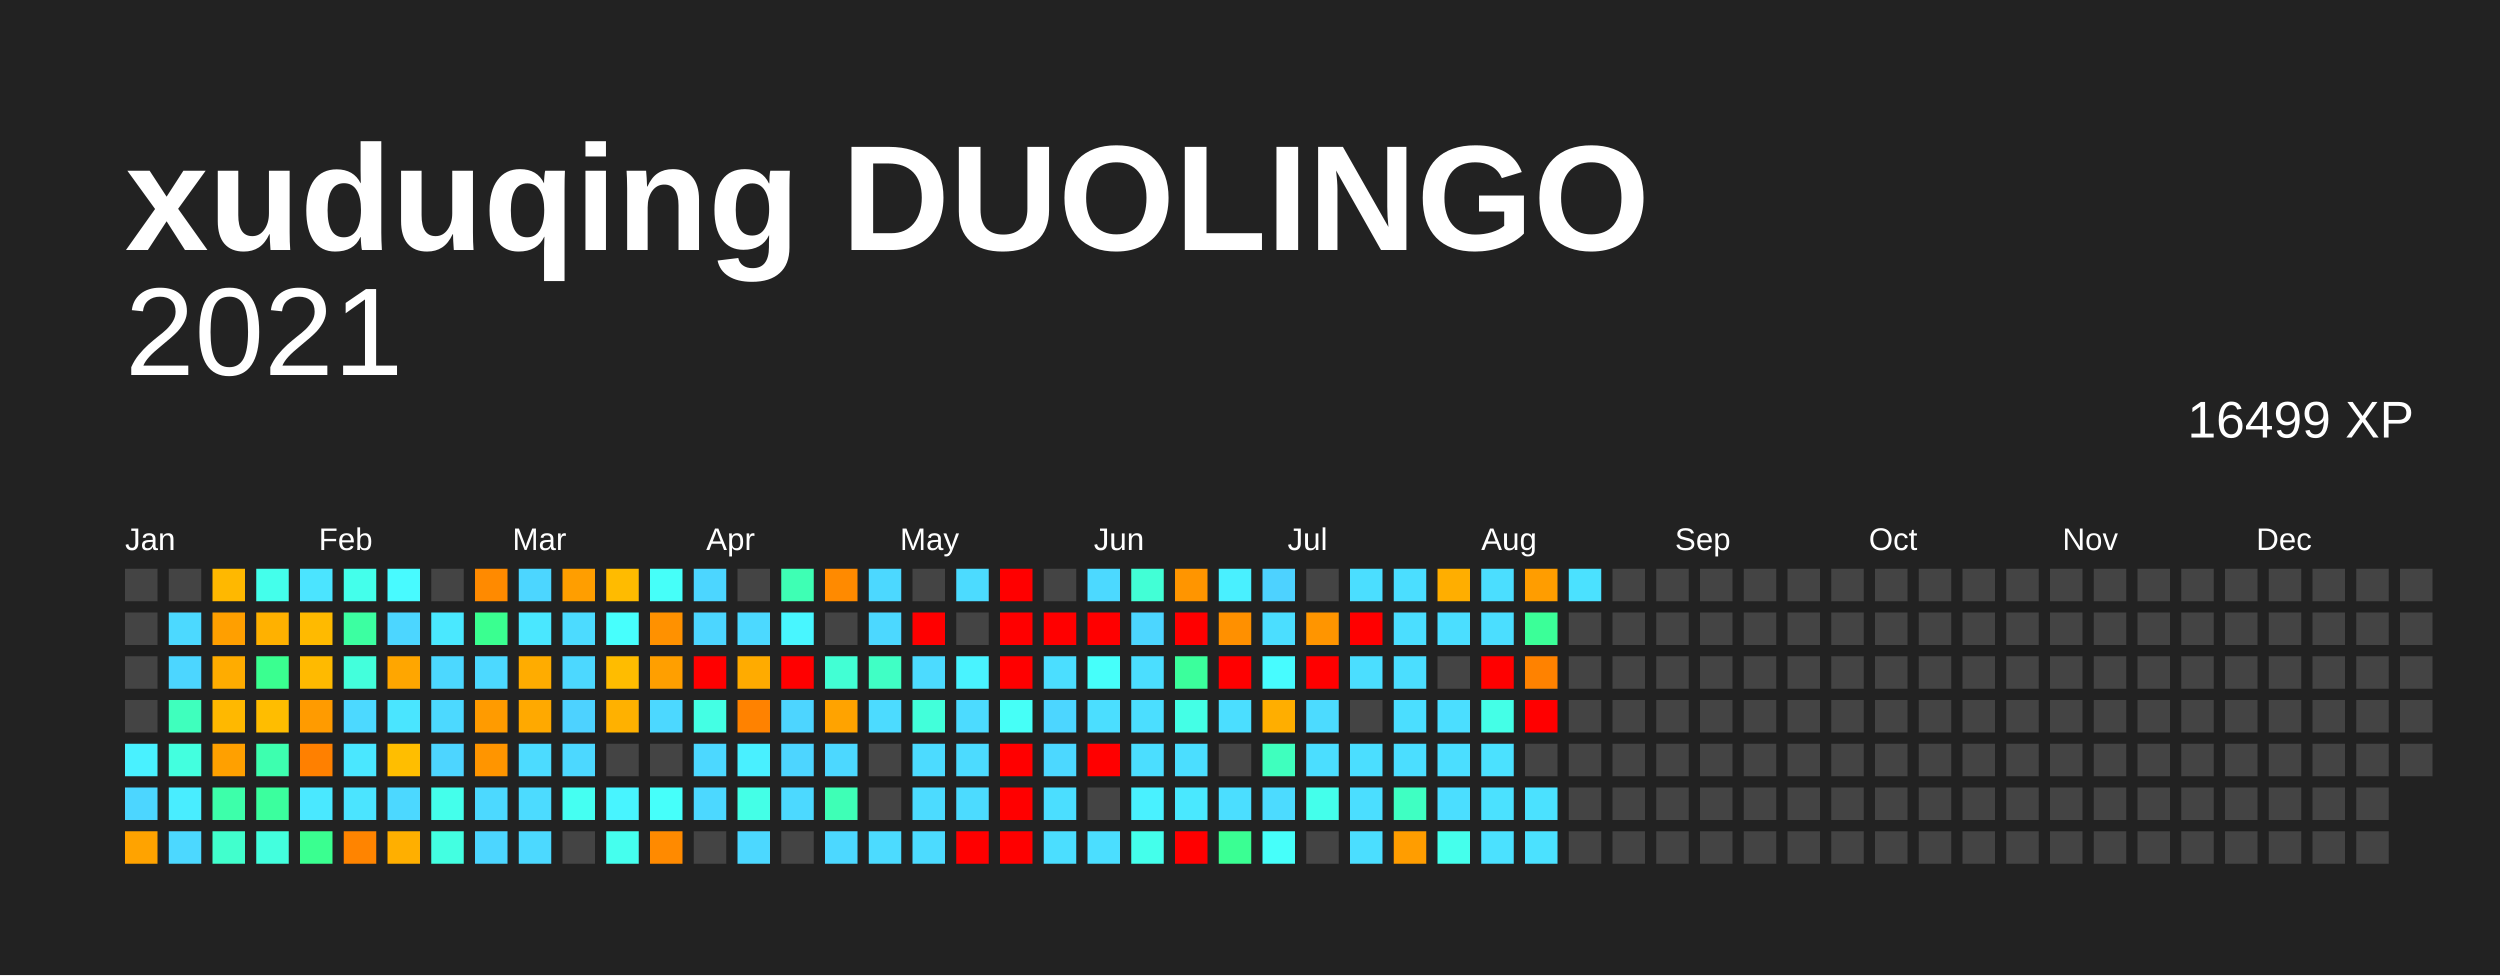
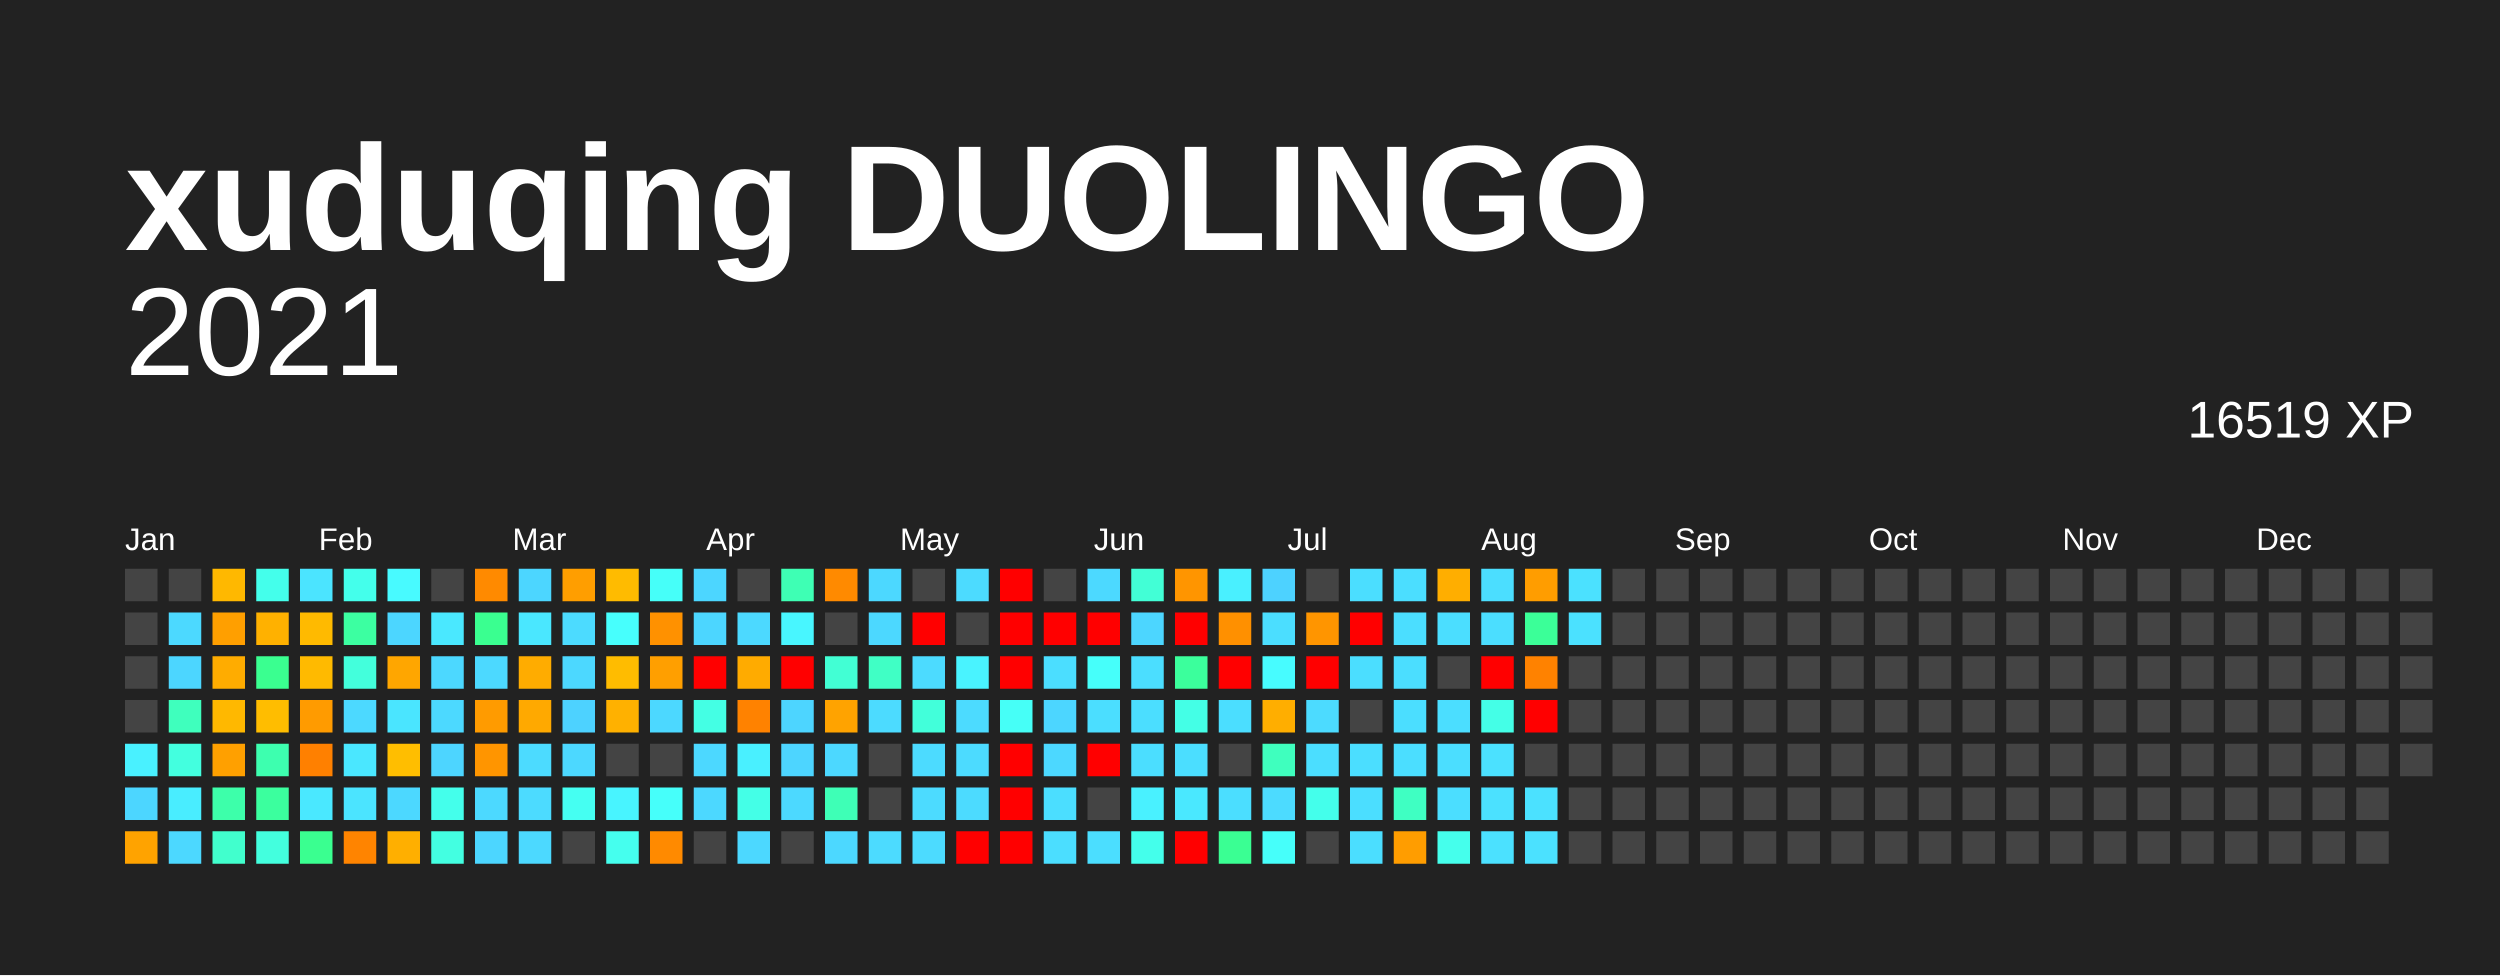
<svg xmlns="http://www.w3.org/2000/svg" baseProfile="full" height="78mm" version="1.1" viewBox="0,0,200,78" width="200mm">
  <defs />
  <rect fill="#222222" height="78" width="200" x="0" y="0" />
  <text fill="#FFFFFF" style="font-size:12px; font-family:Arial; font-weight:bold;" x="10" y="20">xuduqing DUOLINGO</text>
  <text alignment-baseline="hanging" fill="#FFFFFF" style="font-size:10.0px; font-family:Arial;" x="10" y="30">2021</text>
-   <text alignment-baseline="hanging" fill="#FFFFFF" style="font-size:4.125px; font-family:Arial;" x="175" y="35">16499 XP</text>
+   <text alignment-baseline="hanging" fill="#FFFFFF" style="font-size:4.125px; font-family:Arial;" x="175" y="35">16519 XP</text>
  <text fill="#FFFFFF" style="font-size:2.5px; font-family:Arial" x="10.0" y="44">Jan</text>
  <text fill="#FFFFFF" style="font-size:2.5px; font-family:Arial" x="25.5" y="44">Feb</text>
  <text fill="#FFFFFF" style="font-size:2.5px; font-family:Arial" x="41.0" y="44">Mar</text>
  <text fill="#FFFFFF" style="font-size:2.5px; font-family:Arial" x="56.5" y="44">Apr</text>
  <text fill="#FFFFFF" style="font-size:2.5px; font-family:Arial" x="72.0" y="44">May</text>
  <text fill="#FFFFFF" style="font-size:2.5px; font-family:Arial" x="87.5" y="44">Jun</text>
  <text fill="#FFFFFF" style="font-size:2.5px; font-family:Arial" x="103.0" y="44">Jul</text>
  <text fill="#FFFFFF" style="font-size:2.5px; font-family:Arial" x="118.5" y="44">Aug</text>
  <text fill="#FFFFFF" style="font-size:2.5px; font-family:Arial" x="134.0" y="44">Sep</text>
  <text fill="#FFFFFF" style="font-size:2.5px; font-family:Arial" x="149.5" y="44">Oct</text>
  <text fill="#FFFFFF" style="font-size:2.5px; font-family:Arial" x="165.0" y="44">Nov</text>
  <text fill="#FFFFFF" style="font-size:2.5px; font-family:Arial" x="180.5" y="44">Dec</text>
  <rect fill="#444444" height="2.6" width="2.6" x="10.0" y="45.5" />
  <rect fill="#444444" height="2.6" width="2.6" x="10.0" y="49.0" />
  <rect fill="#444444" height="2.6" width="2.6" x="10.0" y="52.5" />
  <rect fill="#444444" height="2.6" width="2.6" x="10.0" y="56.0" />
  <rect fill="#49f1ff" height="2.6" width="2.6" x="10.0" y="59.5" />
  <rect fill="#4cd6ff" height="2.6" width="2.6" x="10.0" y="63.0" />
  <rect fill="#ffa300" height="2.6" width="2.6" x="10.0" y="66.5" />
  <rect fill="#444444" height="2.6" width="2.6" x="13.5" y="45.5" />
  <rect fill="#4cd9ff" height="2.6" width="2.6" x="13.5" y="49.0" />
  <rect fill="#4cd6ff" height="2.6" width="2.6" x="13.5" y="52.5" />
  <rect fill="#3fffbd" height="2.6" width="2.6" x="13.5" y="56.0" />
  <rect fill="#43ffdf" height="2.6" width="2.6" x="13.5" y="59.5" />
  <rect fill="#49edff" height="2.6" width="2.6" x="13.5" y="63.0" />
  <rect fill="#4cd8ff" height="2.6" width="2.6" x="13.5" y="66.5" />
  <rect fill="#ffb800" height="2.6" width="2.6" x="17.0" y="45.5" />
  <rect fill="#ff9f00" height="2.6" width="2.6" x="17.0" y="49.0" />
  <rect fill="#ffac00" height="2.6" width="2.6" x="17.0" y="52.5" />
  <rect fill="#ffb800" height="2.6" width="2.6" x="17.0" y="56.0" />
  <rect fill="#ffa000" height="2.6" width="2.6" x="17.0" y="59.5" />
  <rect fill="#3dffaa" height="2.6" width="2.6" x="17.0" y="63.0" />
  <rect fill="#41ffcd" height="2.6" width="2.6" x="17.0" y="66.5" />
  <rect fill="#44ffeb" height="2.6" width="2.6" x="20.5" y="45.5" />
  <rect fill="#ffb100" height="2.6" width="2.6" x="20.5" y="49.0" />
  <rect fill="#3aff90" height="2.6" width="2.6" x="20.5" y="52.5" />
  <rect fill="#ffbd00" height="2.6" width="2.6" x="20.5" y="56.0" />
  <rect fill="#3dffaf" height="2.6" width="2.6" x="20.5" y="59.5" />
  <rect fill="#3bff9e" height="2.6" width="2.6" x="20.5" y="63.0" />
  <rect fill="#43ffde" height="2.6" width="2.6" x="20.5" y="66.5" />
  <rect fill="#4be4ff" height="2.6" width="2.6" x="24.0" y="45.5" />
  <rect fill="#ffba00" height="2.6" width="2.6" x="24.0" y="49.0" />
  <rect fill="#ffba00" height="2.6" width="2.6" x="24.0" y="52.5" />
  <rect fill="#ff9b00" height="2.6" width="2.6" x="24.0" y="56.0" />
  <rect fill="#ff8000" height="2.6" width="2.6" x="24.0" y="59.5" />
  <rect fill="#4ae8ff" height="2.6" width="2.6" x="24.0" y="63.0" />
  <rect fill="#3aff90" height="2.6" width="2.6" x="24.0" y="66.5" />
  <rect fill="#44ffeb" height="2.6" width="2.6" x="27.5" y="45.5" />
  <rect fill="#3cffa1" height="2.6" width="2.6" x="27.5" y="49.0" />
  <rect fill="#43ffdc" height="2.6" width="2.6" x="27.5" y="52.5" />
  <rect fill="#4cd9ff" height="2.6" width="2.6" x="27.5" y="56.0" />
  <rect fill="#4ae7ff" height="2.6" width="2.6" x="27.5" y="59.5" />
  <rect fill="#4be4ff" height="2.6" width="2.6" x="27.5" y="63.0" />
  <rect fill="#ff8400" height="2.6" width="2.6" x="27.5" y="66.5" />
  <rect fill="#48faff" height="2.6" width="2.6" x="31.0" y="45.5" />
  <rect fill="#4cd6ff" height="2.6" width="2.6" x="31.0" y="49.0" />
  <rect fill="#ffa600" height="2.6" width="2.6" x="31.0" y="52.5" />
  <rect fill="#4ae5ff" height="2.6" width="2.6" x="31.0" y="56.0" />
  <rect fill="#ffbe00" height="2.6" width="2.6" x="31.0" y="59.5" />
  <rect fill="#4cd8ff" height="2.6" width="2.6" x="31.0" y="63.0" />
  <rect fill="#ffaf00" height="2.6" width="2.6" x="31.0" y="66.5" />
  <rect fill="#444444" height="2.6" width="2.6" x="34.5" y="45.5" />
  <rect fill="#4ae8ff" height="2.6" width="2.6" x="34.5" y="49.0" />
  <rect fill="#4cd8ff" height="2.6" width="2.6" x="34.5" y="52.5" />
  <rect fill="#4cd9ff" height="2.6" width="2.6" x="34.5" y="56.0" />
  <rect fill="#4dd5ff" height="2.6" width="2.6" x="34.5" y="59.5" />
  <rect fill="#44ffeb" height="2.6" width="2.6" x="34.5" y="63.0" />
  <rect fill="#43ffe1" height="2.6" width="2.6" x="34.5" y="66.5" />
  <rect fill="#ff8a00" height="2.6" width="2.6" x="38.0" y="45.5" />
  <rect fill="#3aff90" height="2.6" width="2.6" x="38.0" y="49.0" />
  <rect fill="#4cd9ff" height="2.6" width="2.6" x="38.0" y="52.5" />
  <rect fill="#ff9b00" height="2.6" width="2.6" x="38.0" y="56.0" />
  <rect fill="#ff9500" height="2.6" width="2.6" x="38.0" y="59.5" />
  <rect fill="#4cd9ff" height="2.6" width="2.6" x="38.0" y="63.0" />
  <rect fill="#4cd6ff" height="2.6" width="2.6" x="38.0" y="66.5" />
  <rect fill="#4cd6ff" height="2.6" width="2.6" x="41.5" y="45.5" />
  <rect fill="#4ae7ff" height="2.6" width="2.6" x="41.5" y="49.0" />
  <rect fill="#ffac00" height="2.6" width="2.6" x="41.5" y="52.5" />
  <rect fill="#ffa900" height="2.6" width="2.6" x="41.5" y="56.0" />
  <rect fill="#4cdbff" height="2.6" width="2.6" x="41.5" y="59.5" />
  <rect fill="#4cdbff" height="2.6" width="2.6" x="41.5" y="63.0" />
  <rect fill="#4cd9ff" height="2.6" width="2.6" x="41.5" y="66.5" />
  <rect fill="#ff9e00" height="2.6" width="2.6" x="45.0" y="45.5" />
  <rect fill="#4cdbff" height="2.6" width="2.6" x="45.0" y="49.0" />
  <rect fill="#4cd8ff" height="2.6" width="2.6" x="45.0" y="52.5" />
  <rect fill="#4dd2ff" height="2.6" width="2.6" x="45.0" y="56.0" />
  <rect fill="#4cd8ff" height="2.6" width="2.6" x="45.0" y="59.5" />
  <rect fill="#45fff2" height="2.6" width="2.6" x="45.0" y="63.0" />
  <rect fill="#444444" height="2.6" width="2.6" x="45.0" y="66.5" />
  <rect fill="#ffbb00" height="2.6" width="2.6" x="48.5" y="45.5" />
  <rect fill="#47fffd" height="2.6" width="2.6" x="48.5" y="49.0" />
  <rect fill="#ffbc00" height="2.6" width="2.6" x="48.5" y="52.5" />
  <rect fill="#ffb100" height="2.6" width="2.6" x="48.5" y="56.0" />
  <rect fill="#444444" height="2.6" width="2.6" x="48.5" y="59.5" />
  <rect fill="#48f4ff" height="2.6" width="2.6" x="48.5" y="63.0" />
  <rect fill="#45ffee" height="2.6" width="2.6" x="48.5" y="66.5" />
  <rect fill="#46fff9" height="2.6" width="2.6" x="52.0" y="45.5" />
  <rect fill="#ff9100" height="2.6" width="2.6" x="52.0" y="49.0" />
  <rect fill="#ff9f00" height="2.6" width="2.6" x="52.0" y="52.5" />
  <rect fill="#4cd8ff" height="2.6" width="2.6" x="52.0" y="56.0" />
  <rect fill="#444444" height="2.6" width="2.6" x="52.0" y="59.5" />
  <rect fill="#46fffa" height="2.6" width="2.6" x="52.0" y="63.0" />
  <rect fill="#ff8a00" height="2.6" width="2.6" x="52.0" y="66.5" />
  <rect fill="#4cd6ff" height="2.6" width="2.6" x="55.5" y="45.5" />
  <rect fill="#4cd6ff" height="2.6" width="2.6" x="55.5" y="49.0" />
  <rect fill="red" height="2.6" width="2.6" x="55.5" y="52.5" />
  <rect fill="#44ffe4" height="2.6" width="2.6" x="55.5" y="56.0" />
  <rect fill="#4cd8ff" height="2.6" width="2.6" x="55.5" y="59.5" />
  <rect fill="#4cd8ff" height="2.6" width="2.6" x="55.5" y="63.0" />
  <rect fill="#444444" height="2.6" width="2.6" x="55.5" y="66.5" />
  <rect fill="#444444" height="2.6" width="2.6" x="59.0" y="45.5" />
  <rect fill="#4cd9ff" height="2.6" width="2.6" x="59.0" y="49.0" />
  <rect fill="#ffab00" height="2.6" width="2.6" x="59.0" y="52.5" />
  <rect fill="#ff8200" height="2.6" width="2.6" x="59.0" y="56.0" />
  <rect fill="#49f0ff" height="2.6" width="2.6" x="59.0" y="59.5" />
  <rect fill="#44ffe7" height="2.6" width="2.6" x="59.0" y="63.0" />
  <rect fill="#4cd8ff" height="2.6" width="2.6" x="59.0" y="66.5" />
  <rect fill="#3effb4" height="2.6" width="2.6" x="62.5" y="45.5" />
  <rect fill="#48f6ff" height="2.6" width="2.6" x="62.5" y="49.0" />
  <rect fill="red" height="2.6" width="2.6" x="62.5" y="52.5" />
  <rect fill="#4dd5ff" height="2.6" width="2.6" x="62.5" y="56.0" />
  <rect fill="#4dd5ff" height="2.6" width="2.6" x="62.5" y="59.5" />
  <rect fill="#4cd9ff" height="2.6" width="2.6" x="62.5" y="63.0" />
  <rect fill="#444444" height="2.6" width="2.6" x="62.5" y="66.5" />
  <rect fill="#ff8a00" height="2.6" width="2.6" x="66.0" y="45.5" />
  <rect fill="#444444" height="2.6" width="2.6" x="66.0" y="49.0" />
  <rect fill="#42ffd4" height="2.6" width="2.6" x="66.0" y="52.5" />
  <rect fill="#ffa300" height="2.6" width="2.6" x="66.0" y="56.0" />
  <rect fill="#4cd8ff" height="2.6" width="2.6" x="66.0" y="59.5" />
  <rect fill="#3effb6" height="2.6" width="2.6" x="66.0" y="63.0" />
  <rect fill="#4cd8ff" height="2.6" width="2.6" x="66.0" y="66.5" />
  <rect fill="#4cd8ff" height="2.6" width="2.6" x="69.5" y="45.5" />
  <rect fill="#4cd8ff" height="2.6" width="2.6" x="69.5" y="49.0" />
  <rect fill="#40ffc5" height="2.6" width="2.6" x="69.5" y="52.5" />
  <rect fill="#4cdbff" height="2.6" width="2.6" x="69.5" y="56.0" />
  <rect fill="#444444" height="2.6" width="2.6" x="69.5" y="59.5" />
  <rect fill="#444444" height="2.6" width="2.6" x="69.5" y="63.0" />
  <rect fill="#4cdbff" height="2.6" width="2.6" x="69.5" y="66.5" />
  <rect fill="#444444" height="2.6" width="2.6" x="73.0" y="45.5" />
  <rect fill="red" height="2.6" width="2.6" x="73.0" y="49.0" />
  <rect fill="#4cdbff" height="2.6" width="2.6" x="73.0" y="52.5" />
  <rect fill="#42ffda" height="2.6" width="2.6" x="73.0" y="56.0" />
  <rect fill="#4cdbff" height="2.6" width="2.6" x="73.0" y="59.5" />
  <rect fill="#4cdbff" height="2.6" width="2.6" x="73.0" y="63.0" />
  <rect fill="#4cdbff" height="2.6" width="2.6" x="73.0" y="66.5" />
  <rect fill="#4cdbff" height="2.6" width="2.6" x="76.5" y="45.5" />
  <rect fill="#444444" height="2.6" width="2.6" x="76.5" y="49.0" />
  <rect fill="#49f3ff" height="2.6" width="2.6" x="76.5" y="52.5" />
  <rect fill="#4cdbff" height="2.6" width="2.6" x="76.5" y="56.0" />
  <rect fill="#4cdbff" height="2.6" width="2.6" x="76.5" y="59.5" />
  <rect fill="#4cdbff" height="2.6" width="2.6" x="76.5" y="63.0" />
  <rect fill="red" height="2.6" width="2.6" x="76.5" y="66.5" />
  <rect fill="red" height="2.6" width="2.6" x="80.0" y="45.5" />
  <rect fill="red" height="2.6" width="2.6" x="80.0" y="49.0" />
  <rect fill="red" height="2.6" width="2.6" x="80.0" y="52.5" />
  <rect fill="#46fff7" height="2.6" width="2.6" x="80.0" y="56.0" />
  <rect fill="red" height="2.6" width="2.6" x="80.0" y="59.5" />
  <rect fill="red" height="2.6" width="2.6" x="80.0" y="63.0" />
  <rect fill="red" height="2.6" width="2.6" x="80.0" y="66.5" />
  <rect fill="#444444" height="2.6" width="2.6" x="83.5" y="45.5" />
  <rect fill="red" height="2.6" width="2.6" x="83.5" y="49.0" />
  <rect fill="#4bdeff" height="2.6" width="2.6" x="83.5" y="52.5" />
  <rect fill="#4cd6ff" height="2.6" width="2.6" x="83.5" y="56.0" />
  <rect fill="#4cd8ff" height="2.6" width="2.6" x="83.5" y="59.5" />
  <rect fill="#4bdeff" height="2.6" width="2.6" x="83.5" y="63.0" />
  <rect fill="#4bdeff" height="2.6" width="2.6" x="83.5" y="66.5" />
  <rect fill="#4cd9ff" height="2.6" width="2.6" x="87.0" y="45.5" />
  <rect fill="red" height="2.6" width="2.6" x="87.0" y="49.0" />
  <rect fill="#46fffa" height="2.6" width="2.6" x="87.0" y="52.5" />
  <rect fill="#4bdeff" height="2.6" width="2.6" x="87.0" y="56.0" />
  <rect fill="red" height="2.6" width="2.6" x="87.0" y="59.5" />
  <rect fill="#444444" height="2.6" width="2.6" x="87.0" y="63.0" />
  <rect fill="#4bdeff" height="2.6" width="2.6" x="87.0" y="66.5" />
  <rect fill="#42ffd6" height="2.6" width="2.6" x="90.5" y="45.5" />
  <rect fill="#4cd6ff" height="2.6" width="2.6" x="90.5" y="49.0" />
  <rect fill="#4bdeff" height="2.6" width="2.6" x="90.5" y="52.5" />
  <rect fill="#4bdeff" height="2.6" width="2.6" x="90.5" y="56.0" />
  <rect fill="#4bdeff" height="2.6" width="2.6" x="90.5" y="59.5" />
  <rect fill="#49f1ff" height="2.6" width="2.6" x="90.5" y="63.0" />
  <rect fill="#44ffeb" height="2.6" width="2.6" x="90.5" y="66.5" />
  <rect fill="#ff9500" height="2.6" width="2.6" x="94.0" y="45.5" />
  <rect fill="red" height="2.6" width="2.6" x="94.0" y="49.0" />
  <rect fill="#3bff9c" height="2.6" width="2.6" x="94.0" y="52.5" />
  <rect fill="#44ffe6" height="2.6" width="2.6" x="94.0" y="56.0" />
  <rect fill="#4bdeff" height="2.6" width="2.6" x="94.0" y="59.5" />
  <rect fill="#4ae8ff" height="2.6" width="2.6" x="94.0" y="63.0" />
  <rect fill="red" height="2.6" width="2.6" x="94.0" y="66.5" />
  <rect fill="#49f0ff" height="2.6" width="2.6" x="97.5" y="45.5" />
  <rect fill="#ff9000" height="2.6" width="2.6" x="97.5" y="49.0" />
  <rect fill="red" height="2.6" width="2.6" x="97.5" y="52.5" />
  <rect fill="#4bdeff" height="2.6" width="2.6" x="97.5" y="56.0" />
  <rect fill="#444444" height="2.6" width="2.6" x="97.5" y="59.5" />
  <rect fill="#4bdeff" height="2.6" width="2.6" x="97.5" y="63.0" />
  <rect fill="#3aff93" height="2.6" width="2.6" x="97.5" y="66.5" />
  <rect fill="#4dd2ff" height="2.6" width="2.6" x="101.0" y="45.5" />
  <rect fill="#4bdeff" height="2.6" width="2.6" x="101.0" y="49.0" />
  <rect fill="#47fcff" height="2.6" width="2.6" x="101.0" y="52.5" />
  <rect fill="#ffae00" height="2.6" width="2.6" x="101.0" y="56.0" />
  <rect fill="#3fffbe" height="2.6" width="2.6" x="101.0" y="59.5" />
  <rect fill="#4cdbff" height="2.6" width="2.6" x="101.0" y="63.0" />
  <rect fill="#46fffa" height="2.6" width="2.6" x="101.0" y="66.5" />
  <rect fill="#444444" height="2.6" width="2.6" x="104.5" y="45.5" />
  <rect fill="#ff9500" height="2.6" width="2.6" x="104.5" y="49.0" />
  <rect fill="red" height="2.6" width="2.6" x="104.5" y="52.5" />
  <rect fill="#4cdbff" height="2.6" width="2.6" x="104.5" y="56.0" />
  <rect fill="#4bdeff" height="2.6" width="2.6" x="104.5" y="59.5" />
  <rect fill="#44ffeb" height="2.6" width="2.6" x="104.5" y="63.0" />
  <rect fill="#444444" height="2.6" width="2.6" x="104.5" y="66.5" />
  <rect fill="#4bdeff" height="2.6" width="2.6" x="108.0" y="45.5" />
  <rect fill="red" height="2.6" width="2.6" x="108.0" y="49.0" />
  <rect fill="#4bdeff" height="2.6" width="2.6" x="108.0" y="52.5" />
  <rect fill="#444444" height="2.6" width="2.6" x="108.0" y="56.0" />
  <rect fill="#4bdeff" height="2.6" width="2.6" x="108.0" y="59.5" />
  <rect fill="#4bdeff" height="2.6" width="2.6" x="108.0" y="63.0" />
  <rect fill="#4bdeff" height="2.6" width="2.6" x="108.0" y="66.5" />
  <rect fill="#4bdeff" height="2.6" width="2.6" x="111.5" y="45.5" />
  <rect fill="#4bdeff" height="2.6" width="2.6" x="111.5" y="49.0" />
  <rect fill="#4bdeff" height="2.6" width="2.6" x="111.5" y="52.5" />
  <rect fill="#4bdeff" height="2.6" width="2.6" x="111.5" y="56.0" />
  <rect fill="#4bdeff" height="2.6" width="2.6" x="111.5" y="59.5" />
  <rect fill="#3fffc2" height="2.6" width="2.6" x="111.5" y="63.0" />
  <rect fill="#ff9d00" height="2.6" width="2.6" x="111.5" y="66.5" />
  <rect fill="#ffae00" height="2.6" width="2.6" x="115.0" y="45.5" />
  <rect fill="#4bdeff" height="2.6" width="2.6" x="115.0" y="49.0" />
  <rect fill="#444444" height="2.6" width="2.6" x="115.0" y="52.5" />
  <rect fill="#4bdeff" height="2.6" width="2.6" x="115.0" y="56.0" />
  <rect fill="#4bdeff" height="2.6" width="2.6" x="115.0" y="59.5" />
  <rect fill="#4bdeff" height="2.6" width="2.6" x="115.0" y="63.0" />
  <rect fill="#45ffec" height="2.6" width="2.6" x="115.0" y="66.5" />
  <rect fill="#4bdeff" height="2.6" width="2.6" x="118.5" y="45.5" />
  <rect fill="#4bdeff" height="2.6" width="2.6" x="118.5" y="49.0" />
  <rect fill="red" height="2.6" width="2.6" x="118.5" y="52.5" />
  <rect fill="#44ffe7" height="2.6" width="2.6" x="118.5" y="56.0" />
  <rect fill="#4be1ff" height="2.6" width="2.6" x="118.5" y="59.5" />
  <rect fill="#4be1ff" height="2.6" width="2.6" x="118.5" y="63.0" />
  <rect fill="#4be1ff" height="2.6" width="2.6" x="118.5" y="66.5" />
  <rect fill="#ff9d00" height="2.6" width="2.6" x="122.0" y="45.5" />
  <rect fill="#3bff98" height="2.6" width="2.6" x="122.0" y="49.0" />
  <rect fill="#ff8200" height="2.6" width="2.6" x="122.0" y="52.5" />
  <rect fill="red" height="2.6" width="2.6" x="122.0" y="56.0" />
  <rect fill="#444444" height="2.6" width="2.6" x="122.0" y="59.5" />
  <rect fill="#4be1ff" height="2.6" width="2.6" x="122.0" y="63.0" />
  <rect fill="#4be1ff" height="2.6" width="2.6" x="122.0" y="66.5" />
  <rect fill="#4be1ff" height="2.6" width="2.6" x="125.5" y="45.5" />
-   <rect fill="#444444" height="2.6" width="2.6" x="125.5" y="49.0" />
+   <rect fill="#4be1ff" height="2.6" width="2.6" x="125.5" y="49.0" />
  <rect fill="#444444" height="2.6" width="2.6" x="125.5" y="52.5" />
  <rect fill="#444444" height="2.6" width="2.6" x="125.5" y="56.0" />
  <rect fill="#444444" height="2.6" width="2.6" x="125.5" y="59.5" />
  <rect fill="#444444" height="2.6" width="2.6" x="125.5" y="63.0" />
  <rect fill="#444444" height="2.6" width="2.6" x="125.5" y="66.5" />
  <rect fill="#444444" height="2.6" width="2.6" x="129.0" y="45.5" />
  <rect fill="#444444" height="2.6" width="2.6" x="129.0" y="49.0" />
  <rect fill="#444444" height="2.6" width="2.6" x="129.0" y="52.5" />
  <rect fill="#444444" height="2.6" width="2.6" x="129.0" y="56.0" />
  <rect fill="#444444" height="2.6" width="2.6" x="129.0" y="59.5" />
  <rect fill="#444444" height="2.6" width="2.6" x="129.0" y="63.0" />
  <rect fill="#444444" height="2.6" width="2.6" x="129.0" y="66.5" />
  <rect fill="#444444" height="2.6" width="2.6" x="132.5" y="45.5" />
  <rect fill="#444444" height="2.6" width="2.6" x="132.5" y="49.0" />
  <rect fill="#444444" height="2.6" width="2.6" x="132.5" y="52.5" />
  <rect fill="#444444" height="2.6" width="2.6" x="132.5" y="56.0" />
  <rect fill="#444444" height="2.6" width="2.6" x="132.5" y="59.5" />
  <rect fill="#444444" height="2.6" width="2.6" x="132.5" y="63.0" />
  <rect fill="#444444" height="2.6" width="2.6" x="132.5" y="66.5" />
  <rect fill="#444444" height="2.6" width="2.6" x="136.0" y="45.5" />
  <rect fill="#444444" height="2.6" width="2.6" x="136.0" y="49.0" />
  <rect fill="#444444" height="2.6" width="2.6" x="136.0" y="52.5" />
  <rect fill="#444444" height="2.6" width="2.6" x="136.0" y="56.0" />
  <rect fill="#444444" height="2.6" width="2.6" x="136.0" y="59.5" />
  <rect fill="#444444" height="2.6" width="2.6" x="136.0" y="63.0" />
  <rect fill="#444444" height="2.6" width="2.6" x="136.0" y="66.5" />
  <rect fill="#444444" height="2.6" width="2.6" x="139.5" y="45.5" />
  <rect fill="#444444" height="2.6" width="2.6" x="139.5" y="49.0" />
  <rect fill="#444444" height="2.6" width="2.6" x="139.5" y="52.5" />
  <rect fill="#444444" height="2.6" width="2.6" x="139.5" y="56.0" />
  <rect fill="#444444" height="2.6" width="2.6" x="139.5" y="59.5" />
  <rect fill="#444444" height="2.6" width="2.6" x="139.5" y="63.0" />
  <rect fill="#444444" height="2.6" width="2.6" x="139.5" y="66.5" />
  <rect fill="#444444" height="2.6" width="2.6" x="143.0" y="45.5" />
  <rect fill="#444444" height="2.6" width="2.6" x="143.0" y="49.0" />
  <rect fill="#444444" height="2.6" width="2.6" x="143.0" y="52.5" />
  <rect fill="#444444" height="2.6" width="2.6" x="143.0" y="56.0" />
  <rect fill="#444444" height="2.6" width="2.6" x="143.0" y="59.5" />
  <rect fill="#444444" height="2.6" width="2.6" x="143.0" y="63.0" />
  <rect fill="#444444" height="2.6" width="2.6" x="143.0" y="66.5" />
  <rect fill="#444444" height="2.6" width="2.6" x="146.5" y="45.5" />
  <rect fill="#444444" height="2.6" width="2.6" x="146.5" y="49.0" />
  <rect fill="#444444" height="2.6" width="2.6" x="146.5" y="52.5" />
  <rect fill="#444444" height="2.6" width="2.6" x="146.5" y="56.0" />
  <rect fill="#444444" height="2.6" width="2.6" x="146.5" y="59.5" />
  <rect fill="#444444" height="2.6" width="2.6" x="146.5" y="63.0" />
  <rect fill="#444444" height="2.6" width="2.6" x="146.5" y="66.5" />
  <rect fill="#444444" height="2.6" width="2.6" x="150.0" y="45.5" />
  <rect fill="#444444" height="2.6" width="2.6" x="150.0" y="49.0" />
  <rect fill="#444444" height="2.6" width="2.6" x="150.0" y="52.5" />
  <rect fill="#444444" height="2.6" width="2.6" x="150.0" y="56.0" />
  <rect fill="#444444" height="2.6" width="2.6" x="150.0" y="59.5" />
  <rect fill="#444444" height="2.6" width="2.6" x="150.0" y="63.0" />
  <rect fill="#444444" height="2.6" width="2.6" x="150.0" y="66.5" />
  <rect fill="#444444" height="2.6" width="2.6" x="153.5" y="45.5" />
  <rect fill="#444444" height="2.6" width="2.6" x="153.5" y="49.0" />
  <rect fill="#444444" height="2.6" width="2.6" x="153.5" y="52.5" />
  <rect fill="#444444" height="2.6" width="2.6" x="153.5" y="56.0" />
  <rect fill="#444444" height="2.6" width="2.6" x="153.5" y="59.5" />
  <rect fill="#444444" height="2.6" width="2.6" x="153.5" y="63.0" />
  <rect fill="#444444" height="2.6" width="2.6" x="153.5" y="66.5" />
  <rect fill="#444444" height="2.6" width="2.6" x="157.0" y="45.5" />
  <rect fill="#444444" height="2.6" width="2.6" x="157.0" y="49.0" />
  <rect fill="#444444" height="2.6" width="2.6" x="157.0" y="52.5" />
  <rect fill="#444444" height="2.6" width="2.6" x="157.0" y="56.0" />
  <rect fill="#444444" height="2.6" width="2.6" x="157.0" y="59.5" />
  <rect fill="#444444" height="2.6" width="2.6" x="157.0" y="63.0" />
  <rect fill="#444444" height="2.6" width="2.6" x="157.0" y="66.5" />
  <rect fill="#444444" height="2.6" width="2.6" x="160.5" y="45.5" />
  <rect fill="#444444" height="2.6" width="2.6" x="160.5" y="49.0" />
  <rect fill="#444444" height="2.6" width="2.6" x="160.5" y="52.5" />
  <rect fill="#444444" height="2.6" width="2.6" x="160.5" y="56.0" />
  <rect fill="#444444" height="2.6" width="2.6" x="160.5" y="59.5" />
  <rect fill="#444444" height="2.6" width="2.6" x="160.5" y="63.0" />
  <rect fill="#444444" height="2.6" width="2.6" x="160.5" y="66.5" />
  <rect fill="#444444" height="2.6" width="2.6" x="164.0" y="45.5" />
  <rect fill="#444444" height="2.6" width="2.6" x="164.0" y="49.0" />
  <rect fill="#444444" height="2.6" width="2.6" x="164.0" y="52.5" />
  <rect fill="#444444" height="2.6" width="2.6" x="164.0" y="56.0" />
  <rect fill="#444444" height="2.6" width="2.6" x="164.0" y="59.5" />
  <rect fill="#444444" height="2.6" width="2.6" x="164.0" y="63.0" />
  <rect fill="#444444" height="2.6" width="2.6" x="164.0" y="66.5" />
  <rect fill="#444444" height="2.6" width="2.6" x="167.5" y="45.5" />
  <rect fill="#444444" height="2.6" width="2.6" x="167.5" y="49.0" />
  <rect fill="#444444" height="2.6" width="2.6" x="167.5" y="52.5" />
  <rect fill="#444444" height="2.6" width="2.6" x="167.5" y="56.0" />
  <rect fill="#444444" height="2.6" width="2.6" x="167.5" y="59.5" />
  <rect fill="#444444" height="2.6" width="2.6" x="167.5" y="63.0" />
  <rect fill="#444444" height="2.6" width="2.6" x="167.5" y="66.5" />
  <rect fill="#444444" height="2.6" width="2.6" x="171.0" y="45.5" />
  <rect fill="#444444" height="2.6" width="2.6" x="171.0" y="49.0" />
  <rect fill="#444444" height="2.6" width="2.6" x="171.0" y="52.5" />
  <rect fill="#444444" height="2.6" width="2.6" x="171.0" y="56.0" />
  <rect fill="#444444" height="2.6" width="2.6" x="171.0" y="59.5" />
  <rect fill="#444444" height="2.6" width="2.6" x="171.0" y="63.0" />
  <rect fill="#444444" height="2.6" width="2.6" x="171.0" y="66.5" />
  <rect fill="#444444" height="2.6" width="2.6" x="174.5" y="45.5" />
  <rect fill="#444444" height="2.6" width="2.6" x="174.5" y="49.0" />
  <rect fill="#444444" height="2.6" width="2.6" x="174.5" y="52.5" />
  <rect fill="#444444" height="2.6" width="2.6" x="174.5" y="56.0" />
  <rect fill="#444444" height="2.6" width="2.6" x="174.5" y="59.5" />
  <rect fill="#444444" height="2.6" width="2.6" x="174.5" y="63.0" />
  <rect fill="#444444" height="2.6" width="2.6" x="174.5" y="66.5" />
  <rect fill="#444444" height="2.6" width="2.6" x="178.0" y="45.5" />
  <rect fill="#444444" height="2.6" width="2.6" x="178.0" y="49.0" />
  <rect fill="#444444" height="2.6" width="2.6" x="178.0" y="52.5" />
  <rect fill="#444444" height="2.6" width="2.6" x="178.0" y="56.0" />
  <rect fill="#444444" height="2.6" width="2.6" x="178.0" y="59.5" />
  <rect fill="#444444" height="2.6" width="2.6" x="178.0" y="63.0" />
  <rect fill="#444444" height="2.6" width="2.6" x="178.0" y="66.5" />
  <rect fill="#444444" height="2.6" width="2.6" x="181.5" y="45.5" />
  <rect fill="#444444" height="2.6" width="2.6" x="181.5" y="49.0" />
  <rect fill="#444444" height="2.6" width="2.6" x="181.5" y="52.5" />
  <rect fill="#444444" height="2.6" width="2.6" x="181.5" y="56.0" />
  <rect fill="#444444" height="2.6" width="2.6" x="181.5" y="59.5" />
  <rect fill="#444444" height="2.6" width="2.6" x="181.5" y="63.0" />
  <rect fill="#444444" height="2.6" width="2.6" x="181.5" y="66.5" />
  <rect fill="#444444" height="2.6" width="2.6" x="185.0" y="45.5" />
  <rect fill="#444444" height="2.6" width="2.6" x="185.0" y="49.0" />
  <rect fill="#444444" height="2.6" width="2.6" x="185.0" y="52.5" />
  <rect fill="#444444" height="2.6" width="2.6" x="185.0" y="56.0" />
  <rect fill="#444444" height="2.6" width="2.6" x="185.0" y="59.5" />
  <rect fill="#444444" height="2.6" width="2.6" x="185.0" y="63.0" />
  <rect fill="#444444" height="2.6" width="2.6" x="185.0" y="66.5" />
  <rect fill="#444444" height="2.6" width="2.6" x="188.5" y="45.5" />
  <rect fill="#444444" height="2.6" width="2.6" x="188.5" y="49.0" />
  <rect fill="#444444" height="2.6" width="2.6" x="188.5" y="52.5" />
  <rect fill="#444444" height="2.6" width="2.6" x="188.5" y="56.0" />
  <rect fill="#444444" height="2.6" width="2.6" x="188.5" y="59.5" />
  <rect fill="#444444" height="2.6" width="2.6" x="188.5" y="63.0" />
  <rect fill="#444444" height="2.6" width="2.6" x="188.5" y="66.5" />
  <rect fill="#444444" height="2.6" width="2.6" x="192.0" y="45.5" />
  <rect fill="#444444" height="2.6" width="2.6" x="192.0" y="49.0" />
  <rect fill="#444444" height="2.6" width="2.6" x="192.0" y="52.5" />
  <rect fill="#444444" height="2.6" width="2.6" x="192.0" y="56.0" />
  <rect fill="#444444" height="2.6" width="2.6" x="192.0" y="59.5" />
</svg>
